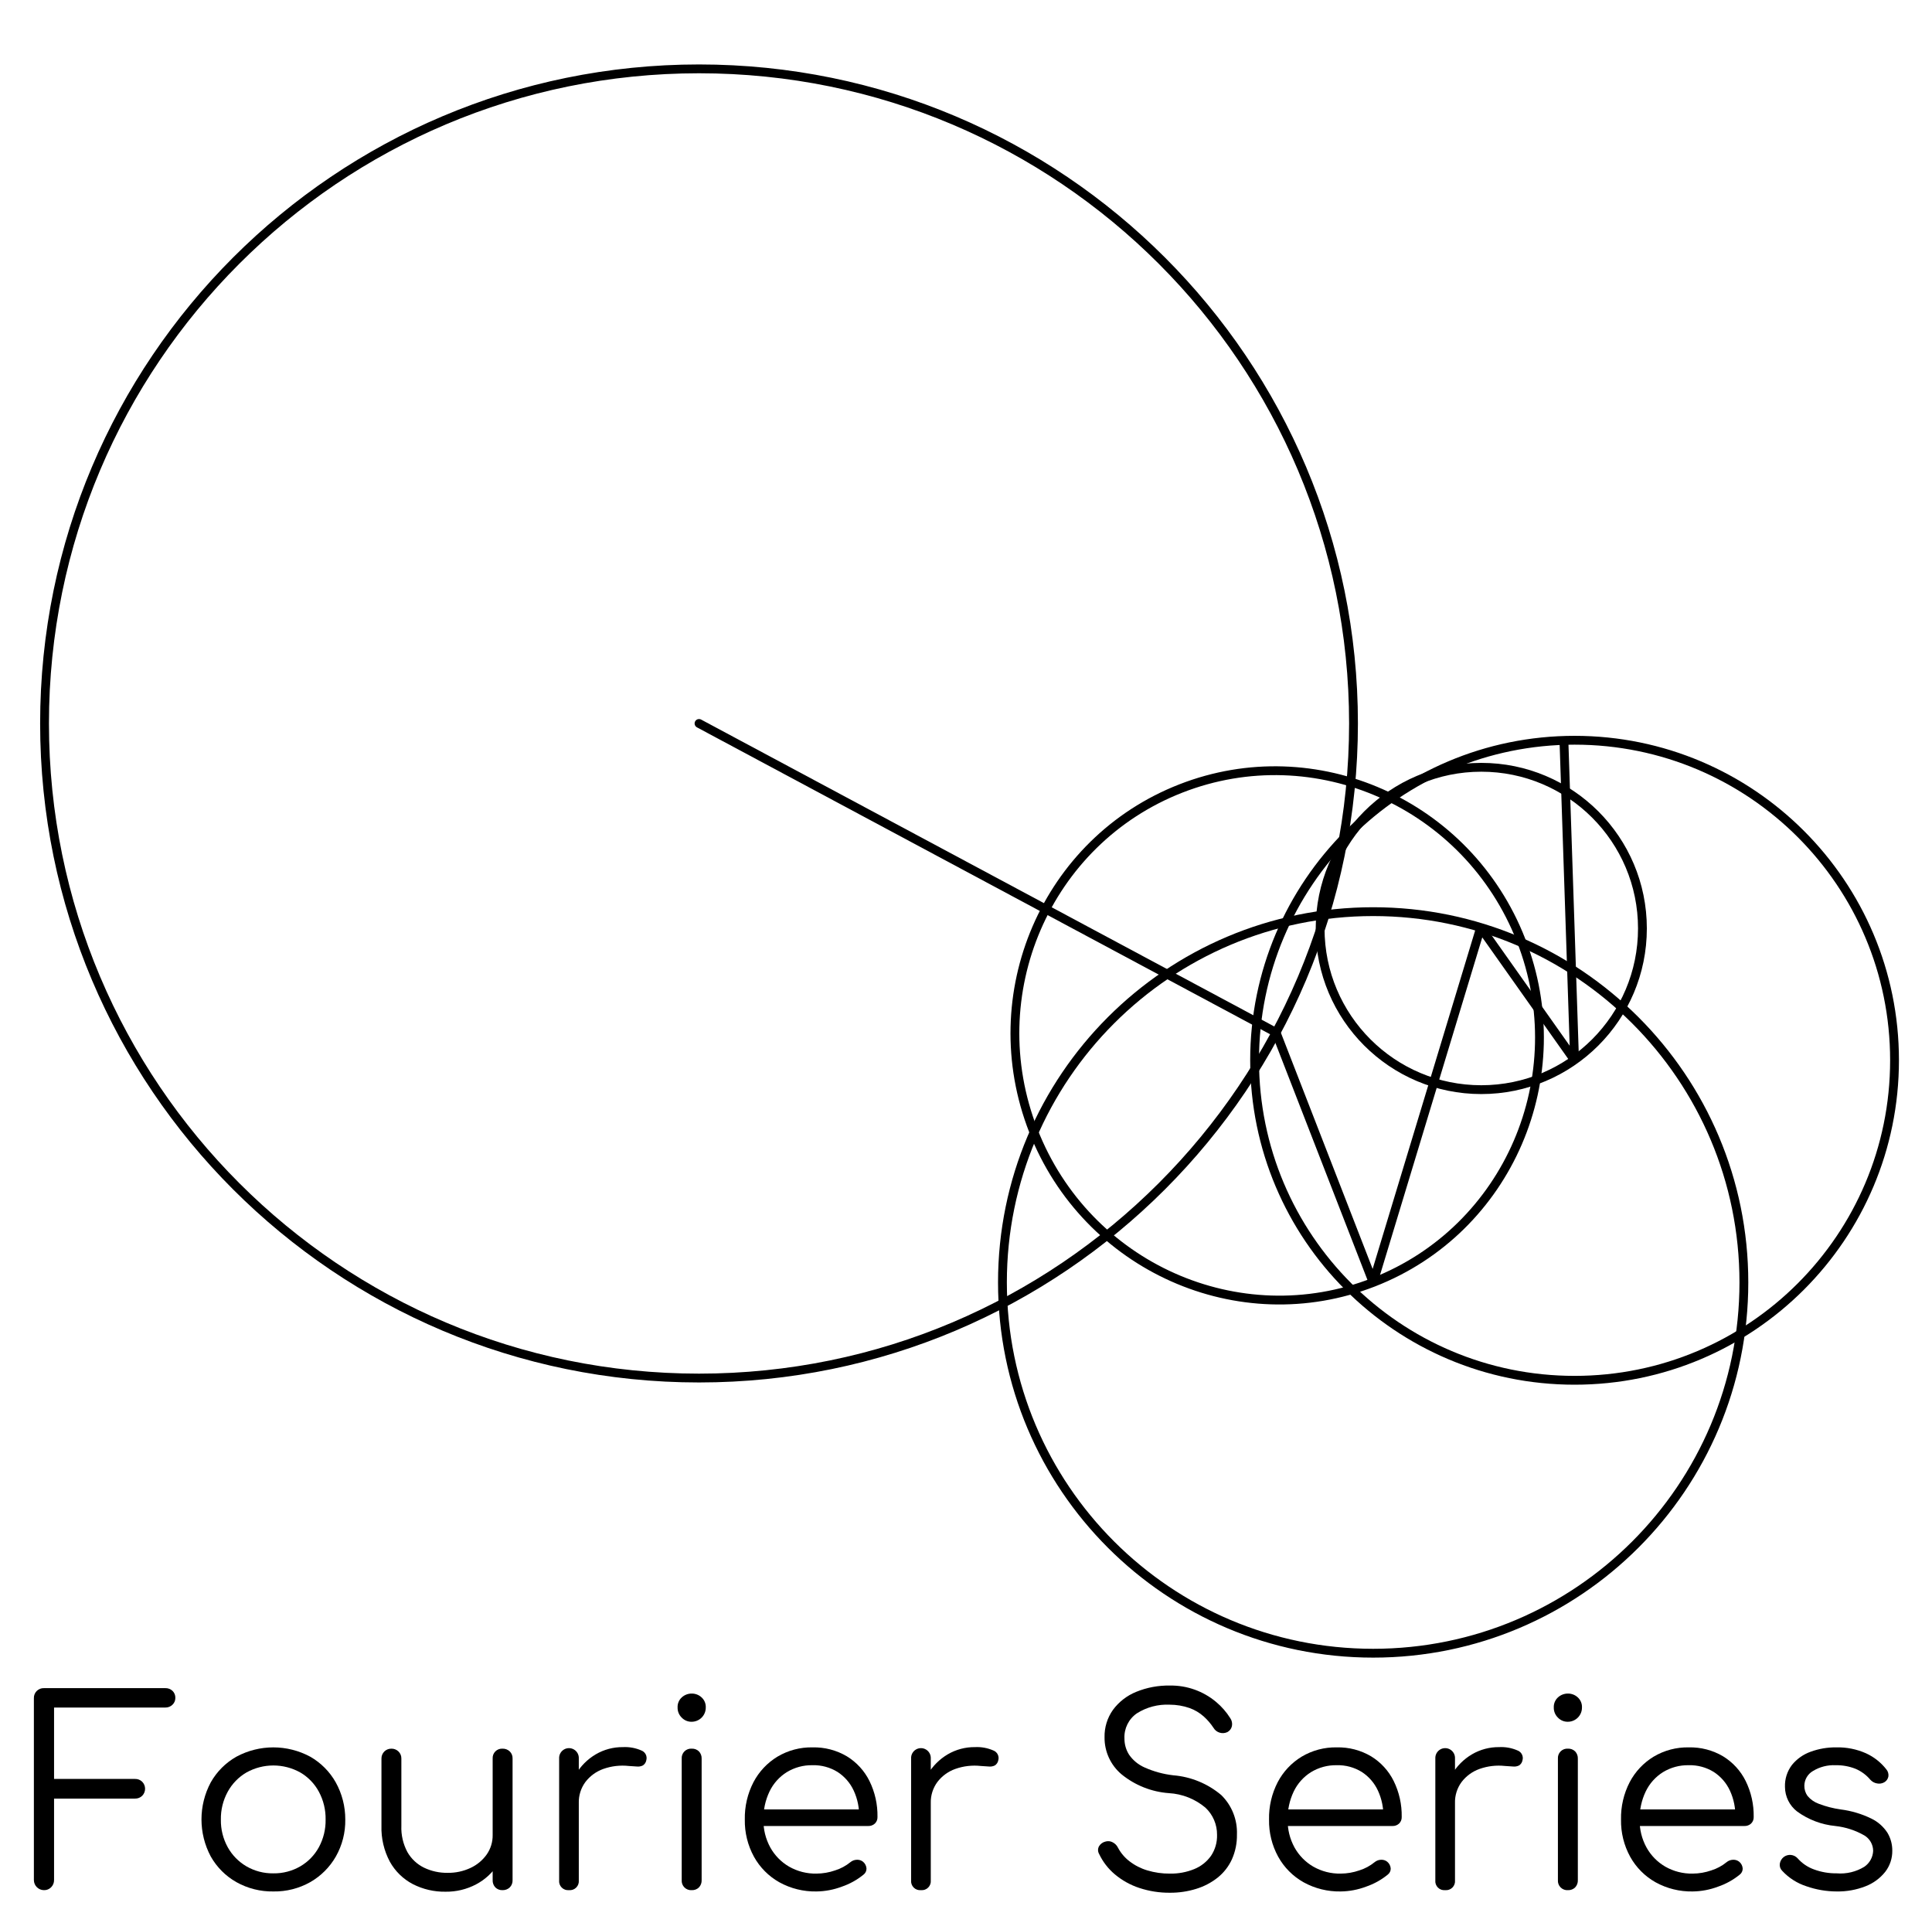
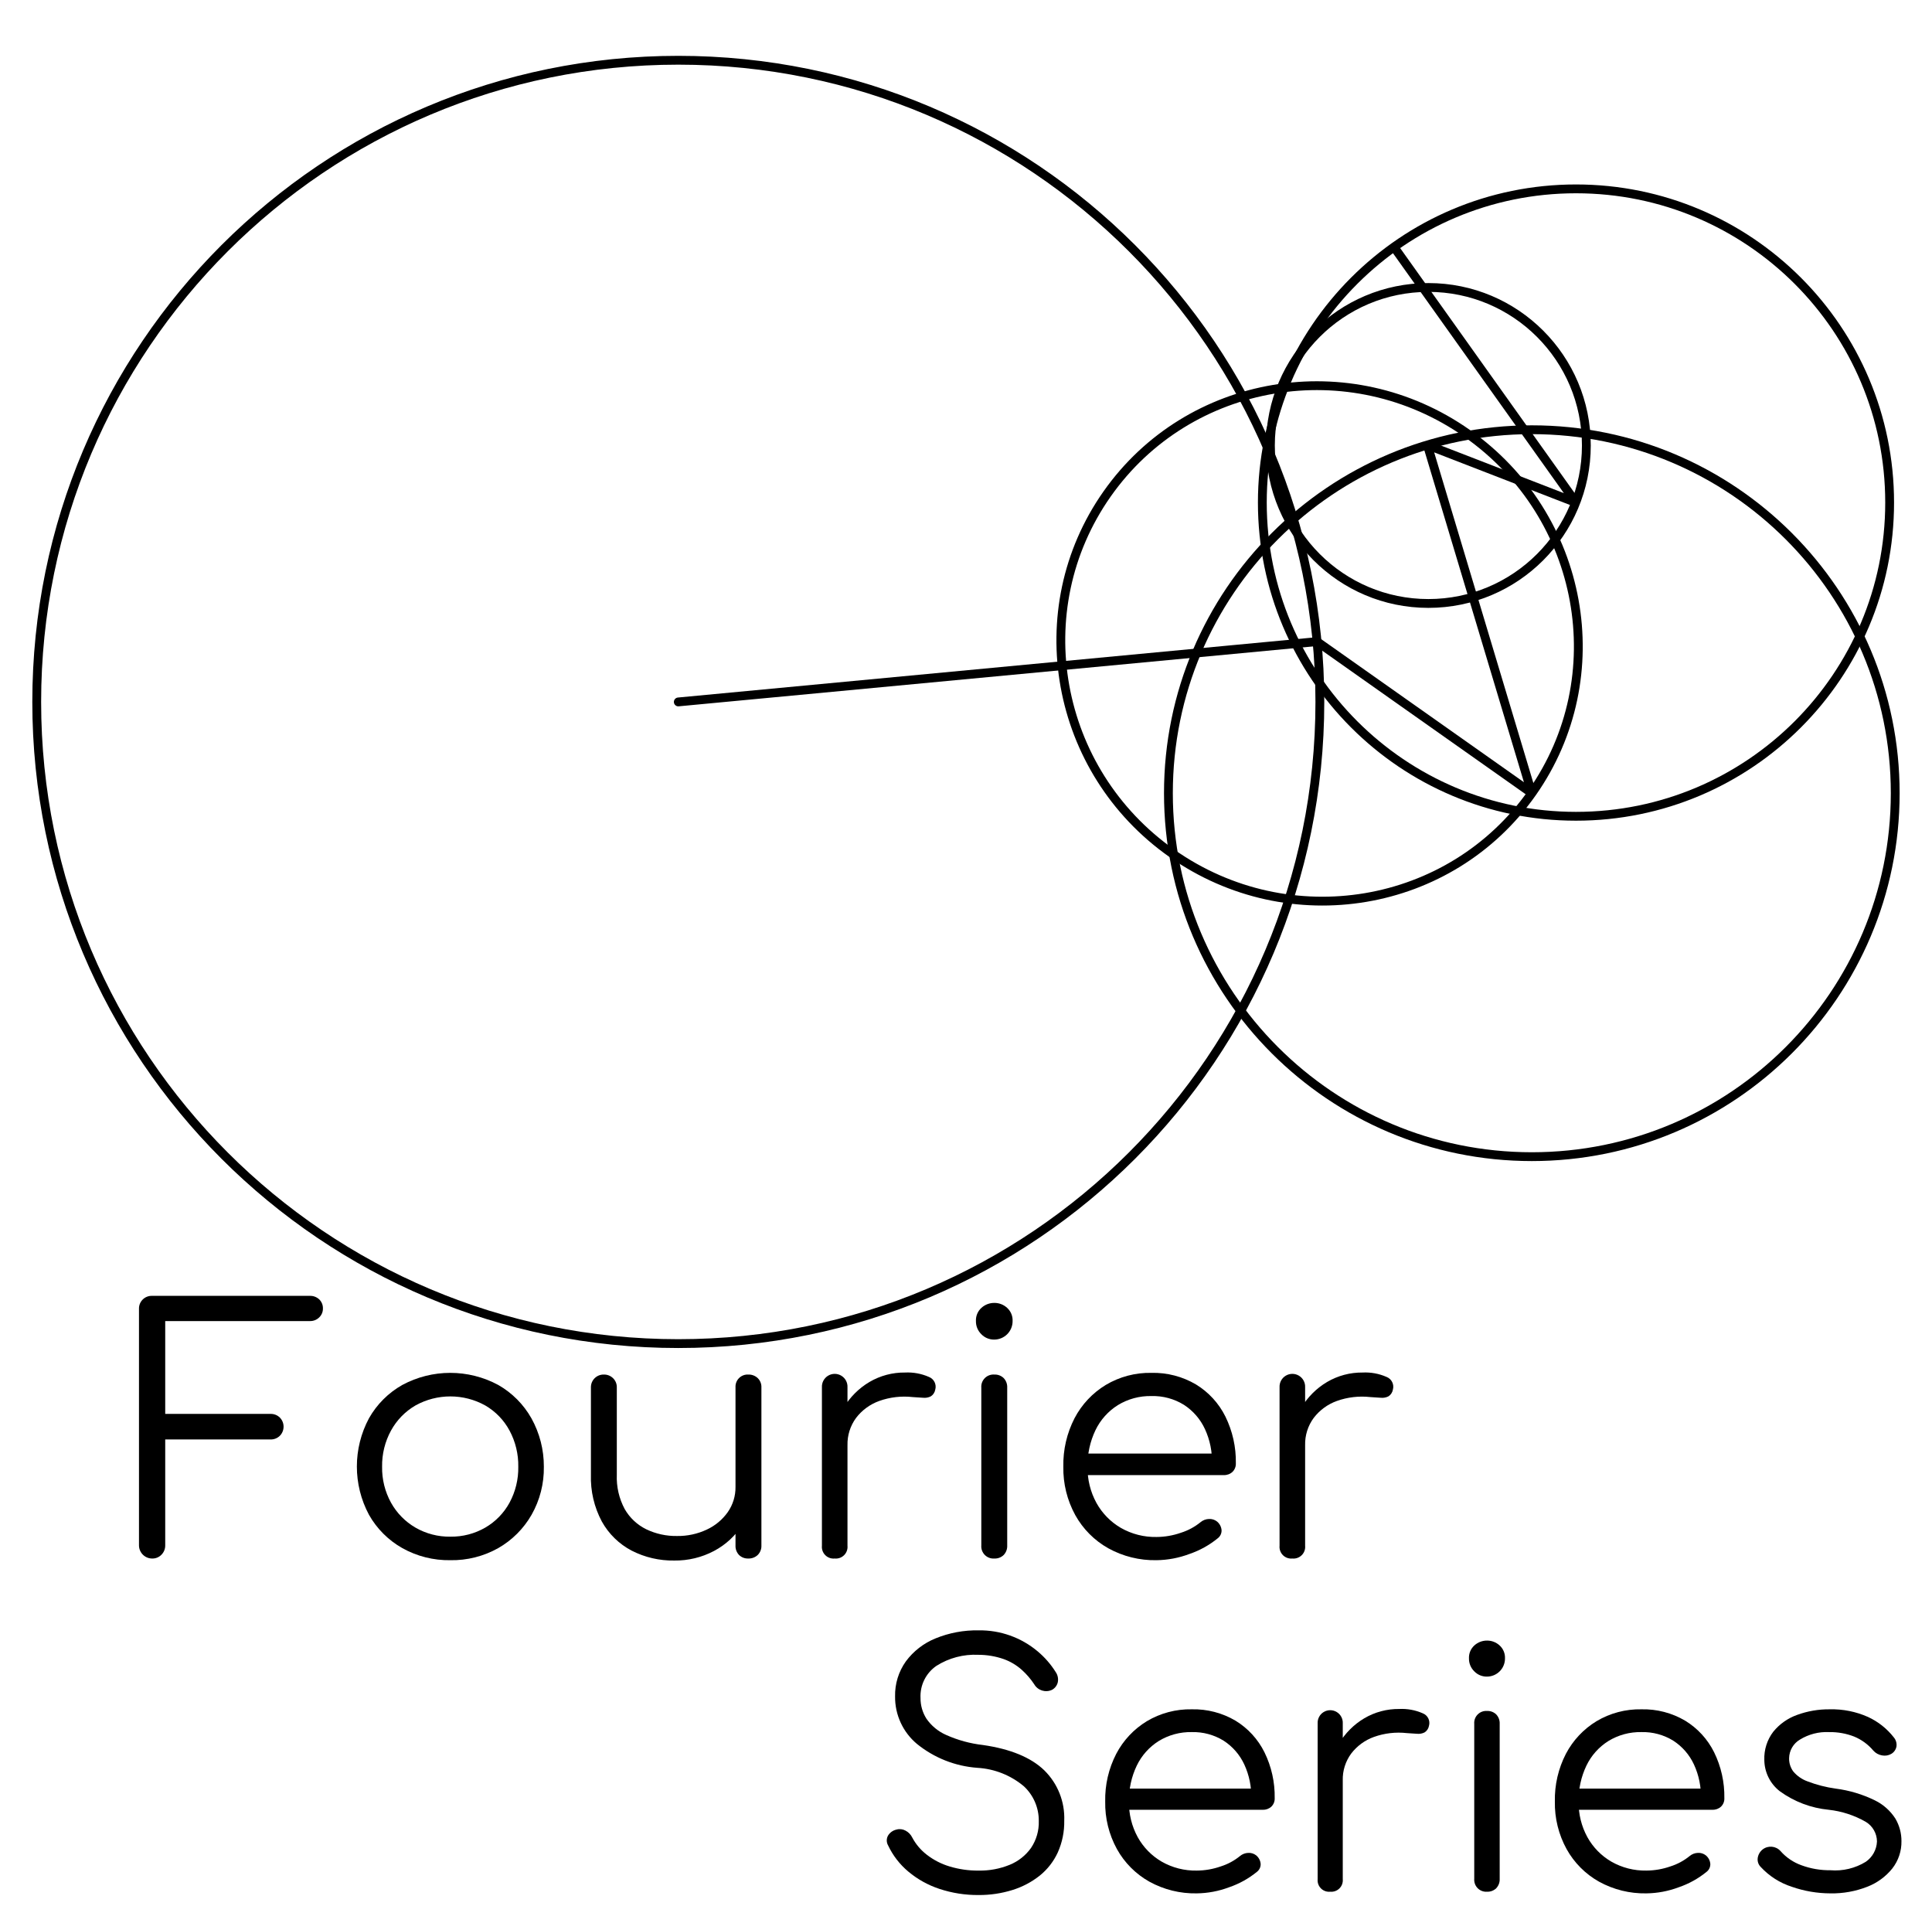
<svg xmlns="http://www.w3.org/2000/svg" viewBox="0 0 219.019 218.716">
  <defs>
    <style>.cls-1,.cls-2{fill:none;}.cls-2{stroke:#000;stroke-linecap:round;stroke-linejoin:bevel;}</style>
  </defs>
  <g id="Layer_2" data-name="Layer 2">
    <g id="Layer_1-2" data-name="Layer 1">
      <rect class="cls-1" width="219.019" height="218.716" />
-       <path d="M4.985,214.24a1.15,1.15,0,0,1-1.144-1.144V192.486a1.103,1.103,0,0,1,1.144-1.144h13.75a1.144,1.144,0,0,1,.821.308,1.065,1.065,0,0,1,.322.807,1.041,1.041,0,0,1-.322.762,1.111,1.111,0,0,1-.821.322H6.128v8.093H15.304a1.112,1.112,0,0,1,.821.322,1.133,1.133,0,0,1,0,1.583,1.112,1.112,0,0,1-.821.322H6.128v9.235a1.126,1.126,0,0,1-.323.807A1.086,1.086,0,0,1,4.985,214.24Z" />
-       <path d="M30.99,214.387a8.294,8.294,0,0,1-4.192-1.056,7.663,7.663,0,0,1-2.902-2.902,8.911,8.911,0,0,1,0-8.414,7.663,7.663,0,0,1,2.902-2.902,8.825,8.825,0,0,1,8.371,0,7.701,7.701,0,0,1,2.888,2.902,8.593,8.593,0,0,1,1.085,4.222,8.214,8.214,0,0,1-1.07,4.192,7.809,7.809,0,0,1-2.902,2.902A8.217,8.217,0,0,1,30.99,214.387Zm0-2.052a5.917,5.917,0,0,0,3.05-.792,5.626,5.626,0,0,0,2.11-2.17,6.362,6.362,0,0,0,.763-3.137,6.445,6.445,0,0,0-.763-3.151,5.598,5.598,0,0,0-2.11-2.185,6.266,6.266,0,0,0-6.099,0,5.696,5.696,0,0,0-2.125,2.185,6.348,6.348,0,0,0-.777,3.151,6.266,6.266,0,0,0,.777,3.137,5.726,5.726,0,0,0,2.125,2.17A5.913,5.913,0,0,0,30.99,212.335Z" />
-       <path d="M50.515,214.416a7.862,7.862,0,0,1-3.724-.865,6.354,6.354,0,0,1-2.595-2.535,8.115,8.115,0,0,1-.952-4.075v-7.623a1.101,1.101,0,0,1,1.114-1.114,1.111,1.111,0,0,1,.82.322,1.079,1.079,0,0,1,.322.792v7.623a5.831,5.831,0,0,0,.689,2.99,4.394,4.394,0,0,0,1.876,1.759,5.972,5.972,0,0,0,2.683.587,5.9,5.9,0,0,0,2.595-.558,4.627,4.627,0,0,0,1.833-1.524,3.756,3.756,0,0,0,.674-2.199h1.612a6.535,6.535,0,0,1-3.488,5.586A7.193,7.193,0,0,1,50.515,214.416Zm6.45-.176a1.092,1.092,0,0,1-.807-.308,1.131,1.131,0,0,1-.308-.836v-13.779a1.056,1.056,0,0,1,1.114-1.114,1.144,1.144,0,0,1,.821.308,1.065,1.065,0,0,1,.322.807v13.779a1.102,1.102,0,0,1-.322.836A1.144,1.144,0,0,1,56.965,214.24Z" />
-       <path d="M64.5,214.24A1.018,1.018,0,0,1,63.386,213.126v-13.809a1.116,1.116,0,1,1,2.229,0V213.126a1.019,1.019,0,0,1-1.114,1.114Zm-.176-9.88a6.852,6.852,0,0,1,.952-3.255,6.418,6.418,0,0,1,2.258-2.258,5.977,5.977,0,0,1,3.093-.82,4.604,4.604,0,0,1,2.082.381.92.92,0,0,1,.557,1.114.868.868,0,0,1-.396.586,1.213,1.213,0,0,1-.674.117q-.397-.028-.895-.059a6.522,6.522,0,0,0-2.917.338,4.422,4.422,0,0,0-2.023,1.48,3.847,3.847,0,0,0-.747,2.375Z" />
-       <path d="M78.397,195.154a1.52,1.52,0,0,1-1.114-.47,1.555,1.555,0,0,1-.469-1.144,1.462,1.462,0,0,1,.483-1.157,1.661,1.661,0,0,1,1.129-.426,1.622,1.622,0,0,1,1.1.426,1.462,1.462,0,0,1,.483,1.157,1.602,1.602,0,0,1-1.612,1.613Zm.029,19.086a1.063,1.063,0,0,1-1.144-1.144v-13.75a1.063,1.063,0,0,1,1.144-1.144,1.092,1.092,0,0,1,.807.308,1.131,1.131,0,0,1,.308.836v13.75a1.131,1.131,0,0,1-.308.836A1.092,1.092,0,0,1,78.426,214.24Z" />
-       <path d="M92.556,214.387a8.364,8.364,0,0,1-4.207-1.041,7.477,7.477,0,0,1-2.873-2.888,8.446,8.446,0,0,1-1.041-4.222A8.826,8.826,0,0,1,85.417,202a7.413,7.413,0,0,1,2.712-2.888,7.497,7.497,0,0,1,3.987-1.056,7.303,7.303,0,0,1,3.885,1.012,6.833,6.833,0,0,1,2.565,2.8,8.876,8.876,0,0,1,.909,4.075.983.983,0,0,1-.294.747,1.057,1.057,0,0,1-.762.279H85.959v-1.877H98.655l-1.261.909a6.707,6.707,0,0,0-.615-3.049,5.025,5.025,0,0,0-1.833-2.111,5.125,5.125,0,0,0-2.829-.763,5.398,5.398,0,0,0-2.932.792,5.28,5.28,0,0,0-1.95,2.185,7.081,7.081,0,0,0-.688,3.181,6.326,6.326,0,0,0,.777,3.166,5.726,5.726,0,0,0,2.125,2.17,6.028,6.028,0,0,0,3.107.792,6.511,6.511,0,0,0,2.126-.367,5.158,5.158,0,0,0,1.715-.923,1.197,1.197,0,0,1,.733-.279,1.034,1.034,0,0,1,.703.221,1.091,1.091,0,0,1,.396.762.844.844,0,0,1-.338.704A7.973,7.973,0,0,1,95.43,213.845,8.424,8.424,0,0,1,92.556,214.387Z" />
-       <path d="M104.402,214.24a1.018,1.018,0,0,1-1.114-1.114v-13.809a1.116,1.116,0,1,1,2.229,0V213.126a1.019,1.019,0,0,1-1.114,1.114Zm-.176-9.88a6.852,6.852,0,0,1,.952-3.255,6.418,6.418,0,0,1,2.258-2.258,5.977,5.977,0,0,1,3.093-.82,4.604,4.604,0,0,1,2.082.381.92.92,0,0,1,.557,1.114.868.868,0,0,1-.396.586,1.213,1.213,0,0,1-.674.117q-.397-.028-.895-.059a6.522,6.522,0,0,0-2.917.338,4.422,4.422,0,0,0-2.023,1.48,3.847,3.847,0,0,0-.747,2.375Z" />
-       <path d="M132.634,214.533a10.749,10.749,0,0,1-3.474-.542,8.386,8.386,0,0,1-2.771-1.539,6.797,6.797,0,0,1-1.789-2.316.882.882,0,0,1-.015-.865,1.164,1.164,0,0,1,.748-.542,1.063,1.063,0,0,1,.807.088,1.357,1.357,0,0,1,.601.615,4.713,4.713,0,0,0,1.29,1.525,6.185,6.185,0,0,0,2.023,1.04,8.586,8.586,0,0,0,2.579.367,6.958,6.958,0,0,0,2.757-.514,4.319,4.319,0,0,0,1.891-1.495,4.057,4.057,0,0,0,.688-2.39,4.157,4.157,0,0,0-1.319-3.078,7.034,7.034,0,0,0-4.134-1.642,9.606,9.606,0,0,1-5.365-2.126,5.408,5.408,0,0,1-1.935-4.207,5.161,5.161,0,0,1,.953-3.107,6.138,6.138,0,0,1,2.624-2.038,9.649,9.649,0,0,1,3.84-.718,7.945,7.945,0,0,1,5.233,1.861,7.784,7.784,0,0,1,1.599,1.832,1.181,1.181,0,0,1,.19.909,1.024,1.024,0,0,1-.514.675,1.223,1.223,0,0,1-1.583-.499,6.636,6.636,0,0,0-1.1-1.275,4.893,4.893,0,0,0-1.598-.952,6.865,6.865,0,0,0-2.258-.382,6.383,6.383,0,0,0-3.723.982,3.267,3.267,0,0,0-1.407,2.858,3.363,3.363,0,0,0,.527,1.832,4.17,4.17,0,0,0,1.744,1.438,11.053,11.053,0,0,0,3.27.894,9.639,9.639,0,0,1,5.438,2.243,5.939,5.939,0,0,1,1.773,4.471,6.613,6.613,0,0,1-.571,2.814,5.687,5.687,0,0,1-1.612,2.067,7.42,7.42,0,0,1-2.434,1.275A9.84,9.84,0,0,1,132.634,214.533Z" />
-       <path d="M151.984,214.387a8.364,8.364,0,0,1-4.207-1.041,7.477,7.477,0,0,1-2.873-2.888,8.446,8.446,0,0,1-1.041-4.222A8.826,8.826,0,0,1,144.845,202a7.412,7.412,0,0,1,2.712-2.888,7.497,7.497,0,0,1,3.987-1.056,7.303,7.303,0,0,1,3.885,1.012,6.833,6.833,0,0,1,2.565,2.8,8.876,8.876,0,0,1,.909,4.075.982.982,0,0,1-.294.747,1.057,1.057,0,0,1-.762.279H145.387v-1.877h12.695l-1.261.909a6.707,6.707,0,0,0-.615-3.049,5.025,5.025,0,0,0-1.833-2.111,5.125,5.125,0,0,0-2.829-.763,5.398,5.398,0,0,0-2.932.792,5.28,5.28,0,0,0-1.95,2.185,7.082,7.082,0,0,0-.688,3.181,6.326,6.326,0,0,0,.777,3.166,5.726,5.726,0,0,0,2.125,2.17,6.028,6.028,0,0,0,3.107.792,6.511,6.511,0,0,0,2.126-.367,5.158,5.158,0,0,0,1.715-.923,1.197,1.197,0,0,1,.733-.279,1.034,1.034,0,0,1,.703.221,1.091,1.091,0,0,1,.396.762.844.844,0,0,1-.338.704,7.972,7.972,0,0,1-2.462,1.363A8.424,8.424,0,0,1,151.984,214.387Z" />
-       <path d="M163.829,214.24a1.018,1.018,0,0,1-1.114-1.114v-13.809a1.116,1.116,0,1,1,2.229,0V213.126a1.019,1.019,0,0,1-1.114,1.114Zm-.176-9.88a6.852,6.852,0,0,1,.952-3.255,6.418,6.418,0,0,1,2.258-2.258,5.978,5.978,0,0,1,3.093-.82,4.604,4.604,0,0,1,2.082.381.92.92,0,0,1,.557,1.114.868.868,0,0,1-.396.586,1.213,1.213,0,0,1-.674.117q-.397-.028-.895-.059a6.522,6.522,0,0,0-2.917.338,4.422,4.422,0,0,0-2.023,1.48,3.847,3.847,0,0,0-.747,2.375Z" />
-       <path d="M177.726,195.154a1.52,1.52,0,0,1-1.114-.47,1.555,1.555,0,0,1-.469-1.144,1.462,1.462,0,0,1,.483-1.157,1.661,1.661,0,0,1,1.129-.426,1.622,1.622,0,0,1,1.1.426,1.462,1.462,0,0,1,.483,1.157,1.602,1.602,0,0,1-1.612,1.613Zm.029,19.086a1.063,1.063,0,0,1-1.144-1.144v-13.75a1.063,1.063,0,0,1,1.144-1.144,1.092,1.092,0,0,1,.807.308,1.131,1.131,0,0,1,.308.836v13.75a1.131,1.131,0,0,1-.308.836A1.092,1.092,0,0,1,177.755,214.24Z" />
-       <path d="M191.886,214.387a8.364,8.364,0,0,1-4.207-1.041,7.477,7.477,0,0,1-2.873-2.888,8.446,8.446,0,0,1-1.041-4.222A8.826,8.826,0,0,1,184.747,202a7.413,7.413,0,0,1,2.712-2.888,7.498,7.498,0,0,1,3.987-1.056,7.303,7.303,0,0,1,3.885,1.012,6.833,6.833,0,0,1,2.565,2.8,8.876,8.876,0,0,1,.909,4.075.982.982,0,0,1-.294.747,1.057,1.057,0,0,1-.762.279H185.289v-1.877h12.695l-1.261.909a6.707,6.707,0,0,0-.615-3.049,5.025,5.025,0,0,0-1.833-2.111,5.125,5.125,0,0,0-2.829-.763,5.398,5.398,0,0,0-2.932.792,5.28,5.28,0,0,0-1.95,2.185,7.082,7.082,0,0,0-.688,3.181,6.326,6.326,0,0,0,.777,3.166,5.726,5.726,0,0,0,2.125,2.17,6.028,6.028,0,0,0,3.107.792,6.511,6.511,0,0,0,2.126-.367,5.158,5.158,0,0,0,1.715-.923,1.197,1.197,0,0,1,.733-.279,1.034,1.034,0,0,1,.703.221,1.091,1.091,0,0,1,.396.762.844.844,0,0,1-.338.704,7.973,7.973,0,0,1-2.462,1.363A8.424,8.424,0,0,1,191.886,214.387Z" />
-       <path d="M208.216,214.387a10.459,10.459,0,0,1-3.43-.586,6.441,6.441,0,0,1-2.756-1.76.939.939,0,0,1-.265-.791,1.188,1.188,0,0,1,.44-.763,1.168,1.168,0,0,1,1.583.146,4.484,4.484,0,0,0,1.861,1.261,7.18,7.18,0,0,0,2.565.44,5.184,5.184,0,0,0,3.138-.748,2.305,2.305,0,0,0,.996-1.803,2.057,2.057,0,0,0-.996-1.745,8.485,8.485,0,0,0-3.284-1.069,8.823,8.823,0,0,1-4.339-1.643,3.549,3.549,0,0,1-1.378-2.785,3.885,3.885,0,0,1,.791-2.492,4.799,4.799,0,0,1,2.111-1.495,8.157,8.157,0,0,1,2.902-.498,7.847,7.847,0,0,1,3.387.674,6.194,6.194,0,0,1,2.301,1.818,1.032,1.032,0,0,1,.235.791.954.954,0,0,1-.47.675,1.179,1.179,0,0,1-.806.132,1.312,1.312,0,0,1-.777-.425,4.452,4.452,0,0,0-1.7-1.246,5.839,5.839,0,0,0-2.229-.396,4.51,4.51,0,0,0-2.58.66,1.953,1.953,0,0,0-.968,1.656,1.919,1.919,0,0,0,.367,1.173,2.965,2.965,0,0,0,1.261.88,11.296,11.296,0,0,0,2.507.645,11.132,11.132,0,0,1,3.474,1.041,4.51,4.51,0,0,1,1.817,1.612,3.891,3.891,0,0,1,.543,2.009,3.831,3.831,0,0,1-.807,2.418,5.291,5.291,0,0,1-2.228,1.628A8.528,8.528,0,0,1,208.216,214.387Z" />
-       <circle class="cls-2" cx="79.244" cy="82" r="74.195" />
-       <polyline class="cls-2" points="79.244 82 144.655 117.019 155.667 145.357 167.854 105.126 178.499 120.176 177.295 83.998" />
-       <ellipse class="cls-2" cx="144.787" cy="117.356" rx="29.678" ry="30.04" transform="translate(-32.77824 60.73201) rotate(-21.3392)" />
-       <circle class="cls-2" cx="155.667" cy="145.357" r="42.026" />
-       <circle class="cls-2" cx="167.924" cy="105.238" r="18.269" />
-       <circle class="cls-2" cx="178.499" cy="120.176" r="36.273" />
+       <path d="M17.243,176.651a1.496,1.496,0,0,1-1.487-1.487V148.366a1.434,1.434,0,0,1,1.487-1.487H35.121a1.487,1.487,0,0,1,1.068.4,1.385,1.385,0,0,1,.419,1.049,1.354,1.354,0,0,1-.419.99,1.445,1.445,0,0,1-1.068.419h-16.391v10.522H30.66a1.446,1.446,0,0,1,1.068.419,1.473,1.473,0,0,1,0,2.058,1.446,1.446,0,0,1-1.068.419H18.73V175.164a1.464,1.464,0,0,1-.42,1.049A1.412,1.412,0,0,1,17.243,176.651Z" />
+       <path d="M51.054,176.841a10.784,10.784,0,0,1-5.451-1.373,9.964,9.964,0,0,1-3.774-3.774,11.586,11.586,0,0,1,0-10.94,9.963,9.963,0,0,1,3.774-3.774,11.475,11.475,0,0,1,10.884,0,10.013,10.013,0,0,1,3.755,3.774,11.173,11.173,0,0,1,1.411,5.489,10.681,10.681,0,0,1-1.392,5.451,10.154,10.154,0,0,1-3.774,3.774A10.684,10.684,0,0,1,51.054,176.841Zm0-2.668a7.693,7.693,0,0,0,3.965-1.03,7.315,7.315,0,0,0,2.744-2.821,8.272,8.272,0,0,0,.992-4.078,8.38,8.38,0,0,0-.992-4.097,7.279,7.279,0,0,0-2.744-2.84,8.147,8.147,0,0,0-7.929,0,7.407,7.407,0,0,0-2.763,2.84,8.254,8.254,0,0,0-1.011,4.097,8.147,8.147,0,0,0,1.011,4.078,7.444,7.444,0,0,0,2.763,2.821A7.689,7.689,0,0,0,51.054,174.174Z" />
+       <path d="M76.442,176.879a10.222,10.222,0,0,1-4.841-1.125,8.262,8.262,0,0,1-3.374-3.296,10.552,10.552,0,0,1-1.238-5.299V157.248a1.431,1.431,0,0,1,1.449-1.449,1.445,1.445,0,0,1,1.067.419,1.403,1.403,0,0,1,.419,1.03v9.912a7.582,7.582,0,0,0,.896,3.888,5.714,5.714,0,0,0,2.439,2.287,7.765,7.765,0,0,0,3.488.763,7.671,7.671,0,0,0,3.374-.725,6.016,6.016,0,0,0,2.383-1.982,4.884,4.884,0,0,0,.876-2.859h2.096a8.498,8.498,0,0,1-4.535,7.263A9.353,9.353,0,0,1,76.442,176.879Zm8.387-.229a1.42,1.42,0,0,1-1.049-.4,1.47,1.47,0,0,1-.4-1.087V157.248a1.373,1.373,0,0,1,1.449-1.449,1.487,1.487,0,0,1,1.068.4,1.385,1.385,0,0,1,.419,1.049V175.164a1.433,1.433,0,0,1-.419,1.087A1.487,1.487,0,0,1,84.828,176.651Z" />
+       <path d="M94.625,176.651a1.323,1.323,0,0,1-1.449-1.449V157.248a1.451,1.451,0,1,1,2.898,0v17.954a1.325,1.325,0,0,1-1.449,1.449ZM94.397,163.805a8.909,8.909,0,0,1,1.238-4.232,8.345,8.345,0,0,1,2.936-2.936,7.772,7.772,0,0,1,4.021-1.067,5.986,5.986,0,0,1,2.707.495,1.197,1.197,0,0,1,.724,1.449,1.129,1.129,0,0,1-.514.762,1.576,1.576,0,0,1-.876.152q-.516-.036-1.163-.076a8.48,8.48,0,0,0-3.793.439,5.75,5.75,0,0,0-2.631,1.925,5.001,5.001,0,0,0-.971,3.088Z" />
+       <path d="M112.694,151.835a1.977,1.977,0,0,1-1.449-.611,2.022,2.022,0,0,1-.609-1.487,1.9,1.9,0,0,1,.629-1.505,2.159,2.159,0,0,1,1.468-.554,2.109,2.109,0,0,1,1.43.554,1.9,1.9,0,0,1,.629,1.505,2.083,2.083,0,0,1-2.096,2.098Zm.038,24.816a1.382,1.382,0,0,1-1.487-1.487V157.286a1.382,1.382,0,0,1,1.487-1.487,1.42,1.42,0,0,1,1.049.4,1.47,1.47,0,0,1,.4,1.087V175.164a1.47,1.47,0,0,1-.4,1.087A1.42,1.42,0,0,1,112.732,176.651Z" />
+       <path d="M131.104,176.841a10.875,10.875,0,0,1-5.47-1.354,9.721,9.721,0,0,1-3.736-3.755,10.981,10.981,0,0,1-1.354-5.489,11.475,11.475,0,0,1,1.277-5.508,9.638,9.638,0,0,1,3.526-3.755,9.748,9.748,0,0,1,5.184-1.373,9.495,9.495,0,0,1,5.051,1.315,8.884,8.884,0,0,1,3.336,3.64,11.541,11.541,0,0,1,1.182,5.299,1.277,1.277,0,0,1-.382.971,1.374,1.374,0,0,1-.99.363H122.526v-2.44H139.033l-1.639,1.182a8.72,8.72,0,0,0-.8-3.964,6.533,6.533,0,0,0-2.383-2.745,6.663,6.663,0,0,0-3.678-.992,7.018,7.018,0,0,0-3.812,1.03,6.865,6.865,0,0,0-2.536,2.84,9.207,9.207,0,0,0-.895,4.136,8.225,8.225,0,0,0,1.011,4.116,7.445,7.445,0,0,0,2.763,2.821,7.837,7.837,0,0,0,4.04,1.03,8.465,8.465,0,0,0,2.764-.477,6.707,6.707,0,0,0,2.23-1.2,1.557,1.557,0,0,1,.954-.363,1.345,1.345,0,0,1,.914.287,1.419,1.419,0,0,1,.516.99,1.097,1.097,0,0,1-.439.915,10.366,10.366,0,0,1-3.201,1.773A10.953,10.953,0,0,1,131.104,176.841Z" />
+       <path d="M146.505,176.651a1.323,1.323,0,0,1-1.449-1.449V157.248a1.451,1.451,0,1,1,2.898,0v17.954a1.325,1.325,0,0,1-1.449,1.449Zm-.229-12.846a8.909,8.909,0,0,1,1.238-4.232,8.345,8.345,0,0,1,2.936-2.936,7.772,7.772,0,0,1,4.021-1.067,5.986,5.986,0,0,1,2.707.495,1.197,1.197,0,0,1,.724,1.449,1.129,1.129,0,0,1-.514.762,1.576,1.576,0,0,1-.876.152q-.516-.036-1.163-.076a8.48,8.48,0,0,0-3.793.439,5.75,5.75,0,0,0-2.631,1.925,5.001,5.001,0,0,0-.971,3.088Z" />
+       <path d="M110.945,214.792a13.731,13.731,0,0,1-4.438-.692A10.713,10.713,0,0,1,102.968,212.133a8.683,8.683,0,0,1-2.286-2.959,1.127,1.127,0,0,1-.019-1.105,1.486,1.486,0,0,1,.956-.692,1.358,1.358,0,0,1,1.03.112,1.734,1.734,0,0,1,.767.786,6.021,6.021,0,0,0,1.648,1.949,7.901,7.901,0,0,0,2.585,1.329,10.968,10.968,0,0,0,3.295.469,8.888,8.888,0,0,0,3.522-.656,5.517,5.517,0,0,0,2.415-1.91,5.182,5.182,0,0,0,.88-3.053,5.31,5.31,0,0,0-1.685-3.932,8.986,8.986,0,0,0-5.281-2.097,12.272,12.272,0,0,1-6.854-2.716,6.909,6.909,0,0,1-2.471-5.374,6.593,6.593,0,0,1,1.218-3.97,7.842,7.842,0,0,1,3.352-2.604,12.327,12.327,0,0,1,4.905-.917,10.15,10.15,0,0,1,6.686,2.378,9.944,9.944,0,0,1,2.042,2.34,1.509,1.509,0,0,1,.243,1.161,1.308,1.308,0,0,1-.656.862,1.563,1.563,0,0,1-2.022-.637,8.477,8.477,0,0,0-1.405-1.629,6.251,6.251,0,0,0-2.041-1.216,8.77,8.77,0,0,0-2.884-.488,8.154,8.154,0,0,0-4.756,1.255,4.173,4.173,0,0,0-1.798,3.652,4.296,4.296,0,0,0,.674,2.34,5.327,5.327,0,0,0,2.228,1.836,14.12,14.12,0,0,0,4.177,1.142q4.68.676,6.948,2.866a7.588,7.588,0,0,1,2.266,5.711,8.448,8.448,0,0,1-.73,3.595,7.265,7.265,0,0,1-2.06,2.641,9.479,9.479,0,0,1-3.109,1.629A12.57,12.57,0,0,1,110.945,214.792Z" />
+       <path d="M135.664,214.604a10.685,10.685,0,0,1-5.374-1.33,9.551,9.551,0,0,1-3.67-3.689,10.789,10.789,0,0,1-1.33-5.393,11.275,11.275,0,0,1,1.255-5.412,9.469,9.469,0,0,1,3.464-3.689,9.578,9.578,0,0,1,5.094-1.349,9.329,9.329,0,0,1,4.963,1.292,8.729,8.729,0,0,1,3.277,3.577,11.339,11.339,0,0,1,1.161,5.206,1.255,1.255,0,0,1-.376.954,1.35,1.35,0,0,1-.973.357H127.237v-2.398h16.218l-1.611,1.161a8.568,8.568,0,0,0-.786-3.895,6.419,6.419,0,0,0-2.342-2.697,6.547,6.547,0,0,0-3.614-.974,6.896,6.896,0,0,0-3.745,1.012A6.745,6.745,0,0,0,128.866,200.129a9.047,9.047,0,0,0-.88,4.063,8.081,8.081,0,0,0,.993,4.045,7.314,7.314,0,0,0,2.715,2.772,7.7,7.7,0,0,0,3.97,1.012,8.318,8.318,0,0,0,2.716-.469,6.589,6.589,0,0,0,2.191-1.179,1.529,1.529,0,0,1,.937-.357,1.321,1.321,0,0,1,.898.282,1.394,1.394,0,0,1,.507.973,1.078,1.078,0,0,1-.432.899,10.185,10.185,0,0,1-3.145,1.742A10.762,10.762,0,0,1,135.664,214.604Z" />
+       <path d="M150.797,214.417a1.3,1.3,0,0,1-1.423-1.423V195.353a1.426,1.426,0,1,1,2.847,0v17.64a1.302,1.302,0,0,1-1.423,1.423Zm-.225-12.622a8.754,8.754,0,0,1,1.216-4.158,8.199,8.199,0,0,1,2.884-2.884,7.636,7.636,0,0,1,3.951-1.048,5.881,5.881,0,0,1,2.66.487,1.176,1.176,0,0,1,.711,1.423,1.109,1.109,0,0,1-.505.749,1.549,1.549,0,0,1-.861.15q-.507-.036-1.143-.075a8.332,8.332,0,0,0-3.726.432,5.65,5.65,0,0,0-2.585,1.891,4.914,4.914,0,0,0-.954,3.034Z" />
+       <path d="M168.55,190.035a1.942,1.942,0,0,1-1.423-.6,1.987,1.987,0,0,1-.599-1.461,1.867,1.867,0,0,1,.618-1.478,2.121,2.121,0,0,1,1.442-.544,2.072,2.072,0,0,1,1.405.544,1.867,1.867,0,0,1,.618,1.478,2.047,2.047,0,0,1-2.06,2.061Zm.037,24.382a1.358,1.358,0,0,1-1.461-1.461v-17.566a1.358,1.358,0,0,1,1.461-1.461,1.395,1.395,0,0,1,1.03.393,1.444,1.444,0,0,1,.393,1.068v17.566a1.444,1.444,0,0,1-.393,1.068A1.395,1.395,0,0,1,168.587,214.417Z" />
+       <path d="M186.639,214.604a10.685,10.685,0,0,1-5.374-1.33,9.551,9.551,0,0,1-3.67-3.689,10.789,10.789,0,0,1-1.33-5.393,11.275,11.275,0,0,1,1.255-5.412,9.469,9.469,0,0,1,3.464-3.689,9.578,9.578,0,0,1,5.094-1.349,9.329,9.329,0,0,1,4.963,1.292,8.729,8.729,0,0,1,3.277,3.577,11.339,11.339,0,0,1,1.161,5.206,1.255,1.255,0,0,1-.376.954,1.35,1.35,0,0,1-.973.357H178.212v-2.398H194.43l-1.611,1.161a8.568,8.568,0,0,0-.786-3.895,6.419,6.419,0,0,0-2.342-2.697,6.547,6.547,0,0,0-3.614-.974,6.896,6.896,0,0,0-3.745,1.012,6.745,6.745,0,0,0-2.491,2.791,9.047,9.047,0,0,0-.88,4.063,8.081,8.081,0,0,0,.993,4.045,7.314,7.314,0,0,0,2.715,2.772,7.7,7.7,0,0,0,3.97,1.012,8.318,8.318,0,0,0,2.716-.469,6.589,6.589,0,0,0,2.191-1.179,1.529,1.529,0,0,1,.937-.357,1.321,1.321,0,0,1,.898.282,1.394,1.394,0,0,1,.507.973,1.078,1.078,0,0,1-.432.899,10.185,10.185,0,0,1-3.145,1.742A10.762,10.762,0,0,1,186.639,214.604Z" />
+       <path d="M207.501,214.604a13.361,13.361,0,0,1-4.381-.749,8.229,8.229,0,0,1-3.521-2.248,1.2,1.2,0,0,1-.338-1.011,1.517,1.517,0,0,1,.563-.974,1.493,1.493,0,0,1,2.022.187,5.728,5.728,0,0,0,2.378,1.611,9.173,9.173,0,0,0,3.277.563,6.622,6.622,0,0,0,4.008-.956,2.945,2.945,0,0,0,1.272-2.303,2.627,2.627,0,0,0-1.272-2.229,10.839,10.839,0,0,0-4.196-1.366,11.271,11.271,0,0,1-5.543-2.098,4.534,4.534,0,0,1-1.76-3.558A4.963,4.963,0,0,1,201.021,196.289a6.13,6.13,0,0,1,2.697-1.91,10.421,10.421,0,0,1,3.708-.636,10.025,10.025,0,0,1,4.327.861,7.913,7.913,0,0,1,2.939,2.323,1.318,1.318,0,0,1,.301,1.011,1.218,1.218,0,0,1-.6.862,1.507,1.507,0,0,1-1.029.168,1.676,1.676,0,0,1-.993-.543,5.688,5.688,0,0,0-2.172-1.592,7.46,7.46,0,0,0-2.847-.507,5.761,5.761,0,0,0-3.296.843,2.494,2.494,0,0,0-1.236,2.116,2.452,2.452,0,0,0,.469,1.498,3.787,3.787,0,0,0,1.611,1.124,14.431,14.431,0,0,0,3.202.823,14.221,14.221,0,0,1,4.438,1.33,5.762,5.762,0,0,1,2.322,2.06,4.971,4.971,0,0,1,.694,2.566,4.894,4.894,0,0,1-1.03,3.089,6.759,6.759,0,0,1-2.846,2.08A10.894,10.894,0,0,1,207.501,214.604Z" />
+       <circle class="cls-2" cx="76.894" cy="79.56" r="72.731" />
+       <polyline class="cls-2" points="76.894 79.56 149.303 72.723 173.653 89.905 161.81 50.438 178.66 56.964 158.073 28.062" />
+       <ellipse class="cls-2" cx="149.593" cy="72.927" rx="29.092" ry="29.447" transform="translate(3.90564 153.3737) rotate(-54.8962)" />
+       <circle class="cls-2" cx="173.653" cy="89.905" r="41.197" />
+       <circle class="cls-2" cx="161.927" cy="50.492" r="17.908" />
+       <circle class="cls-2" cx="178.66" cy="56.964" r="35.557" />
    </g>
  </g>
</svg>
